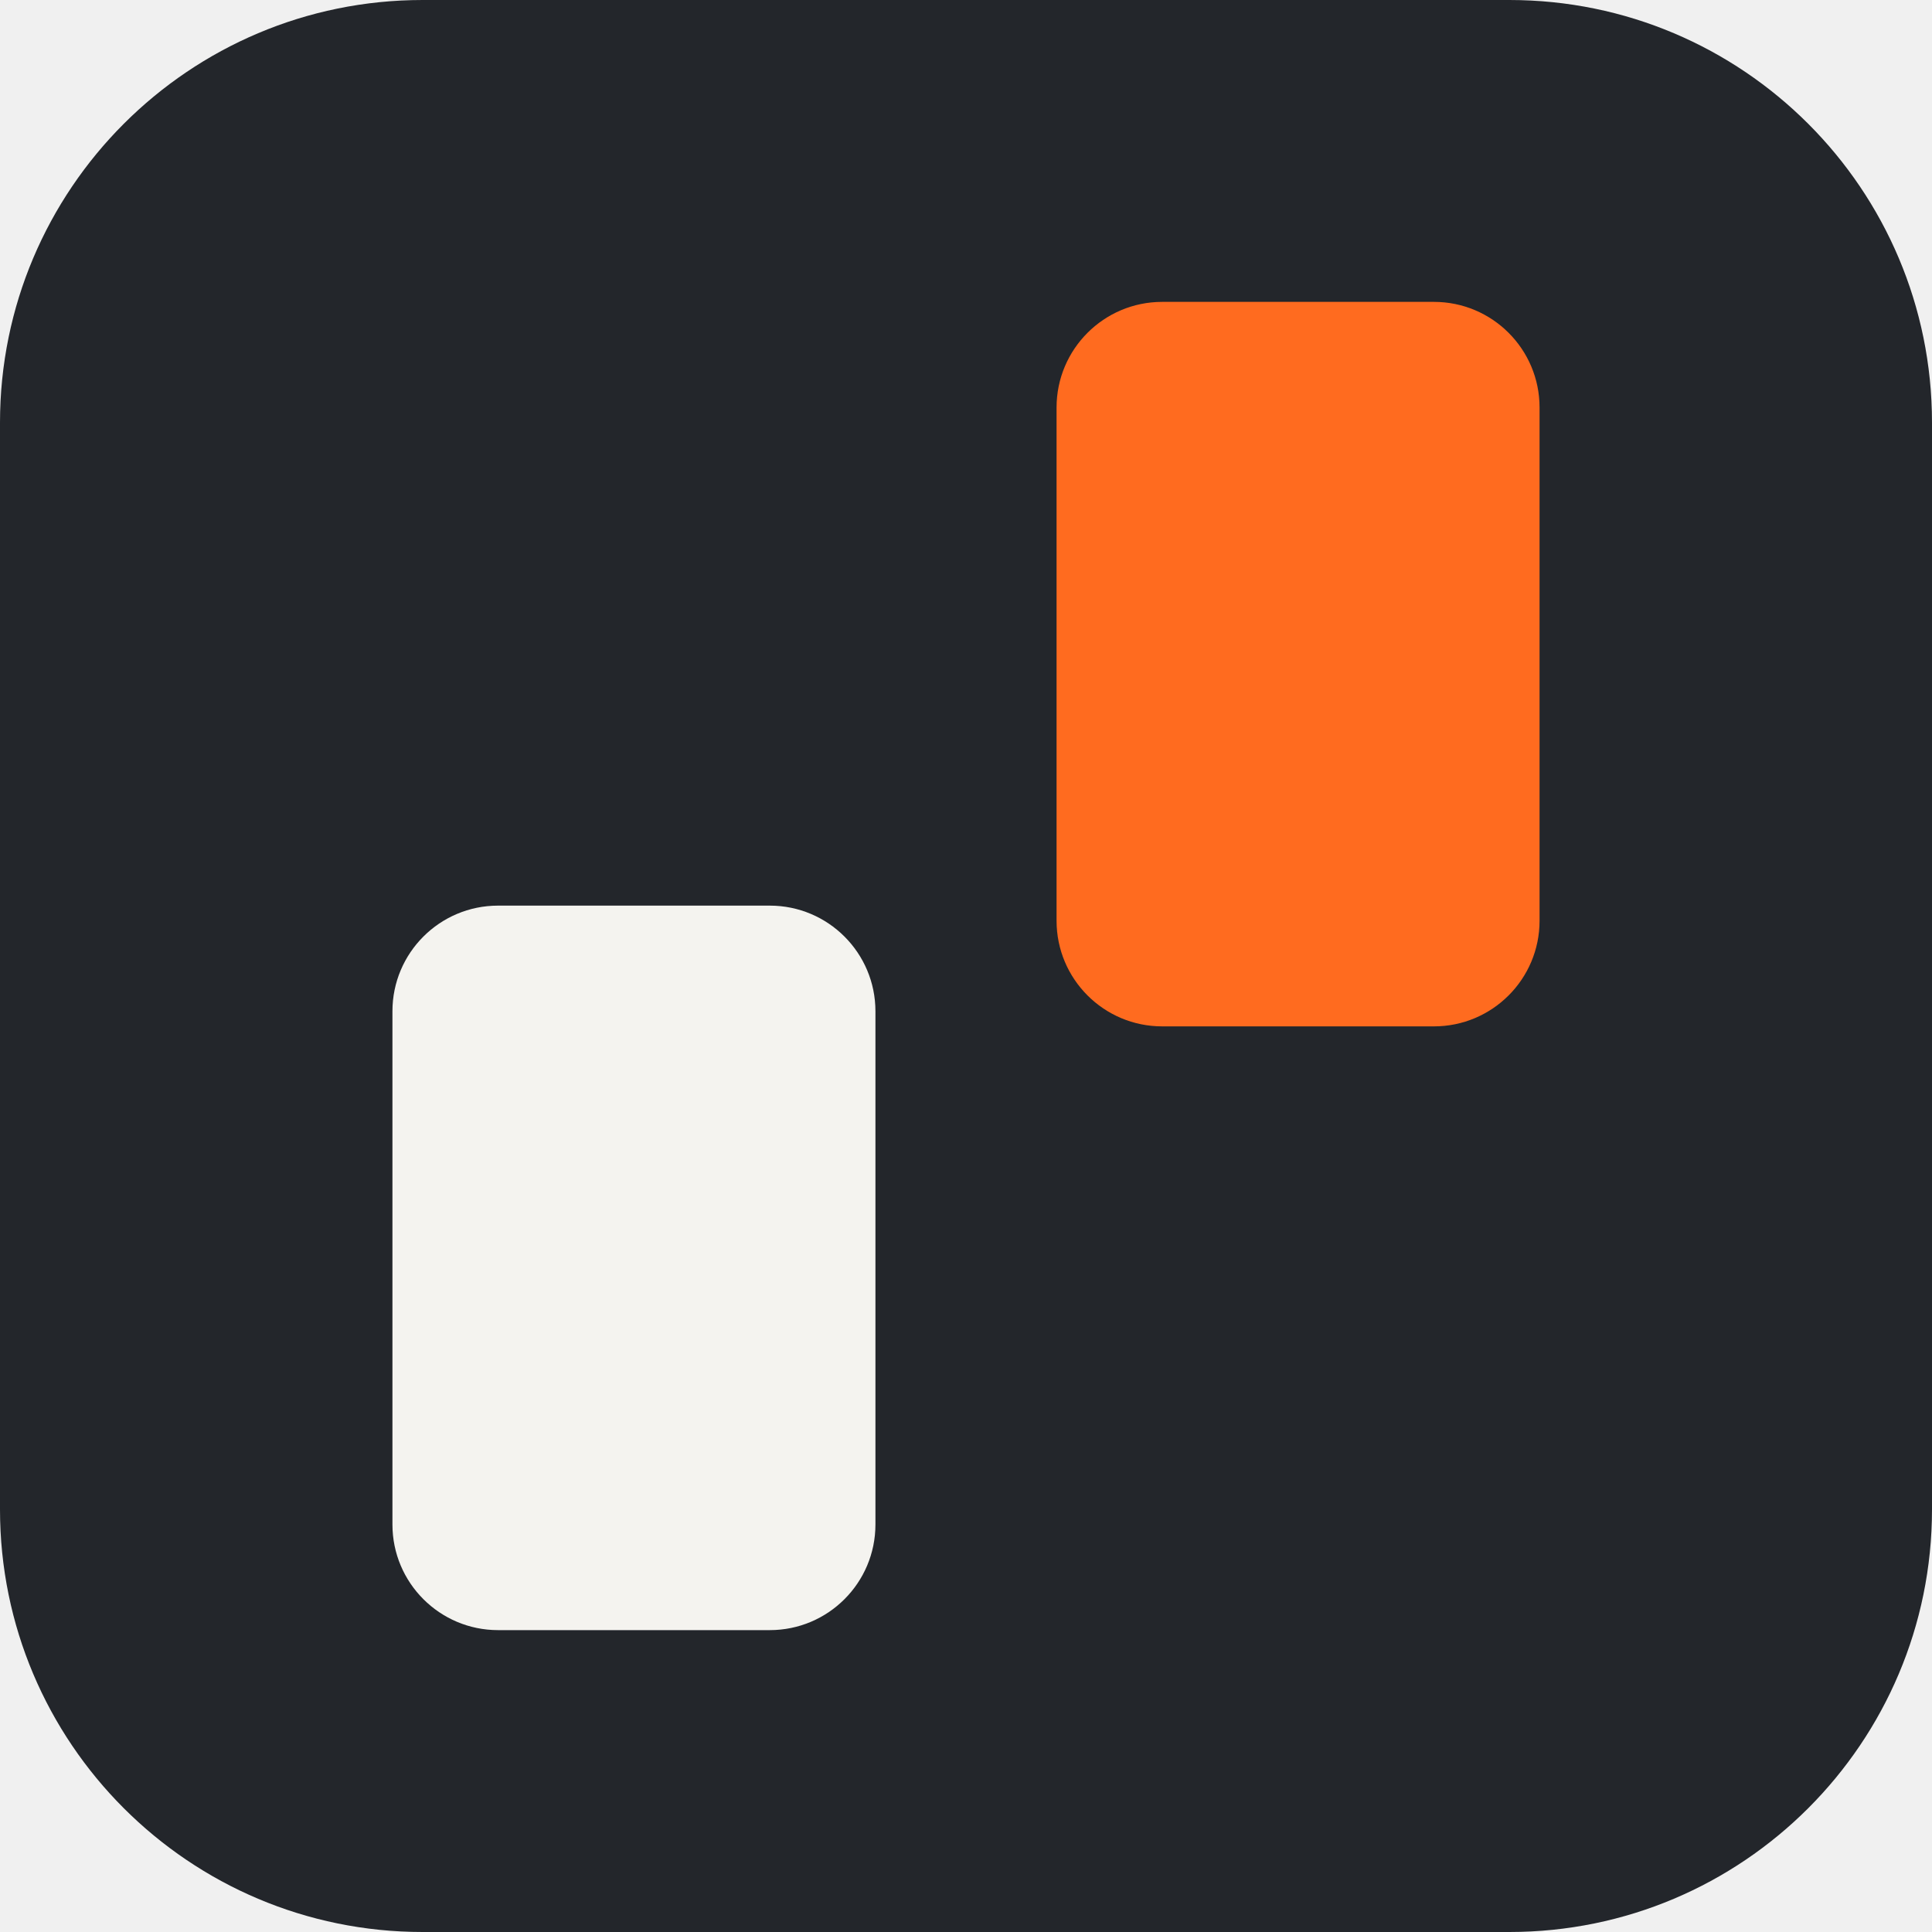
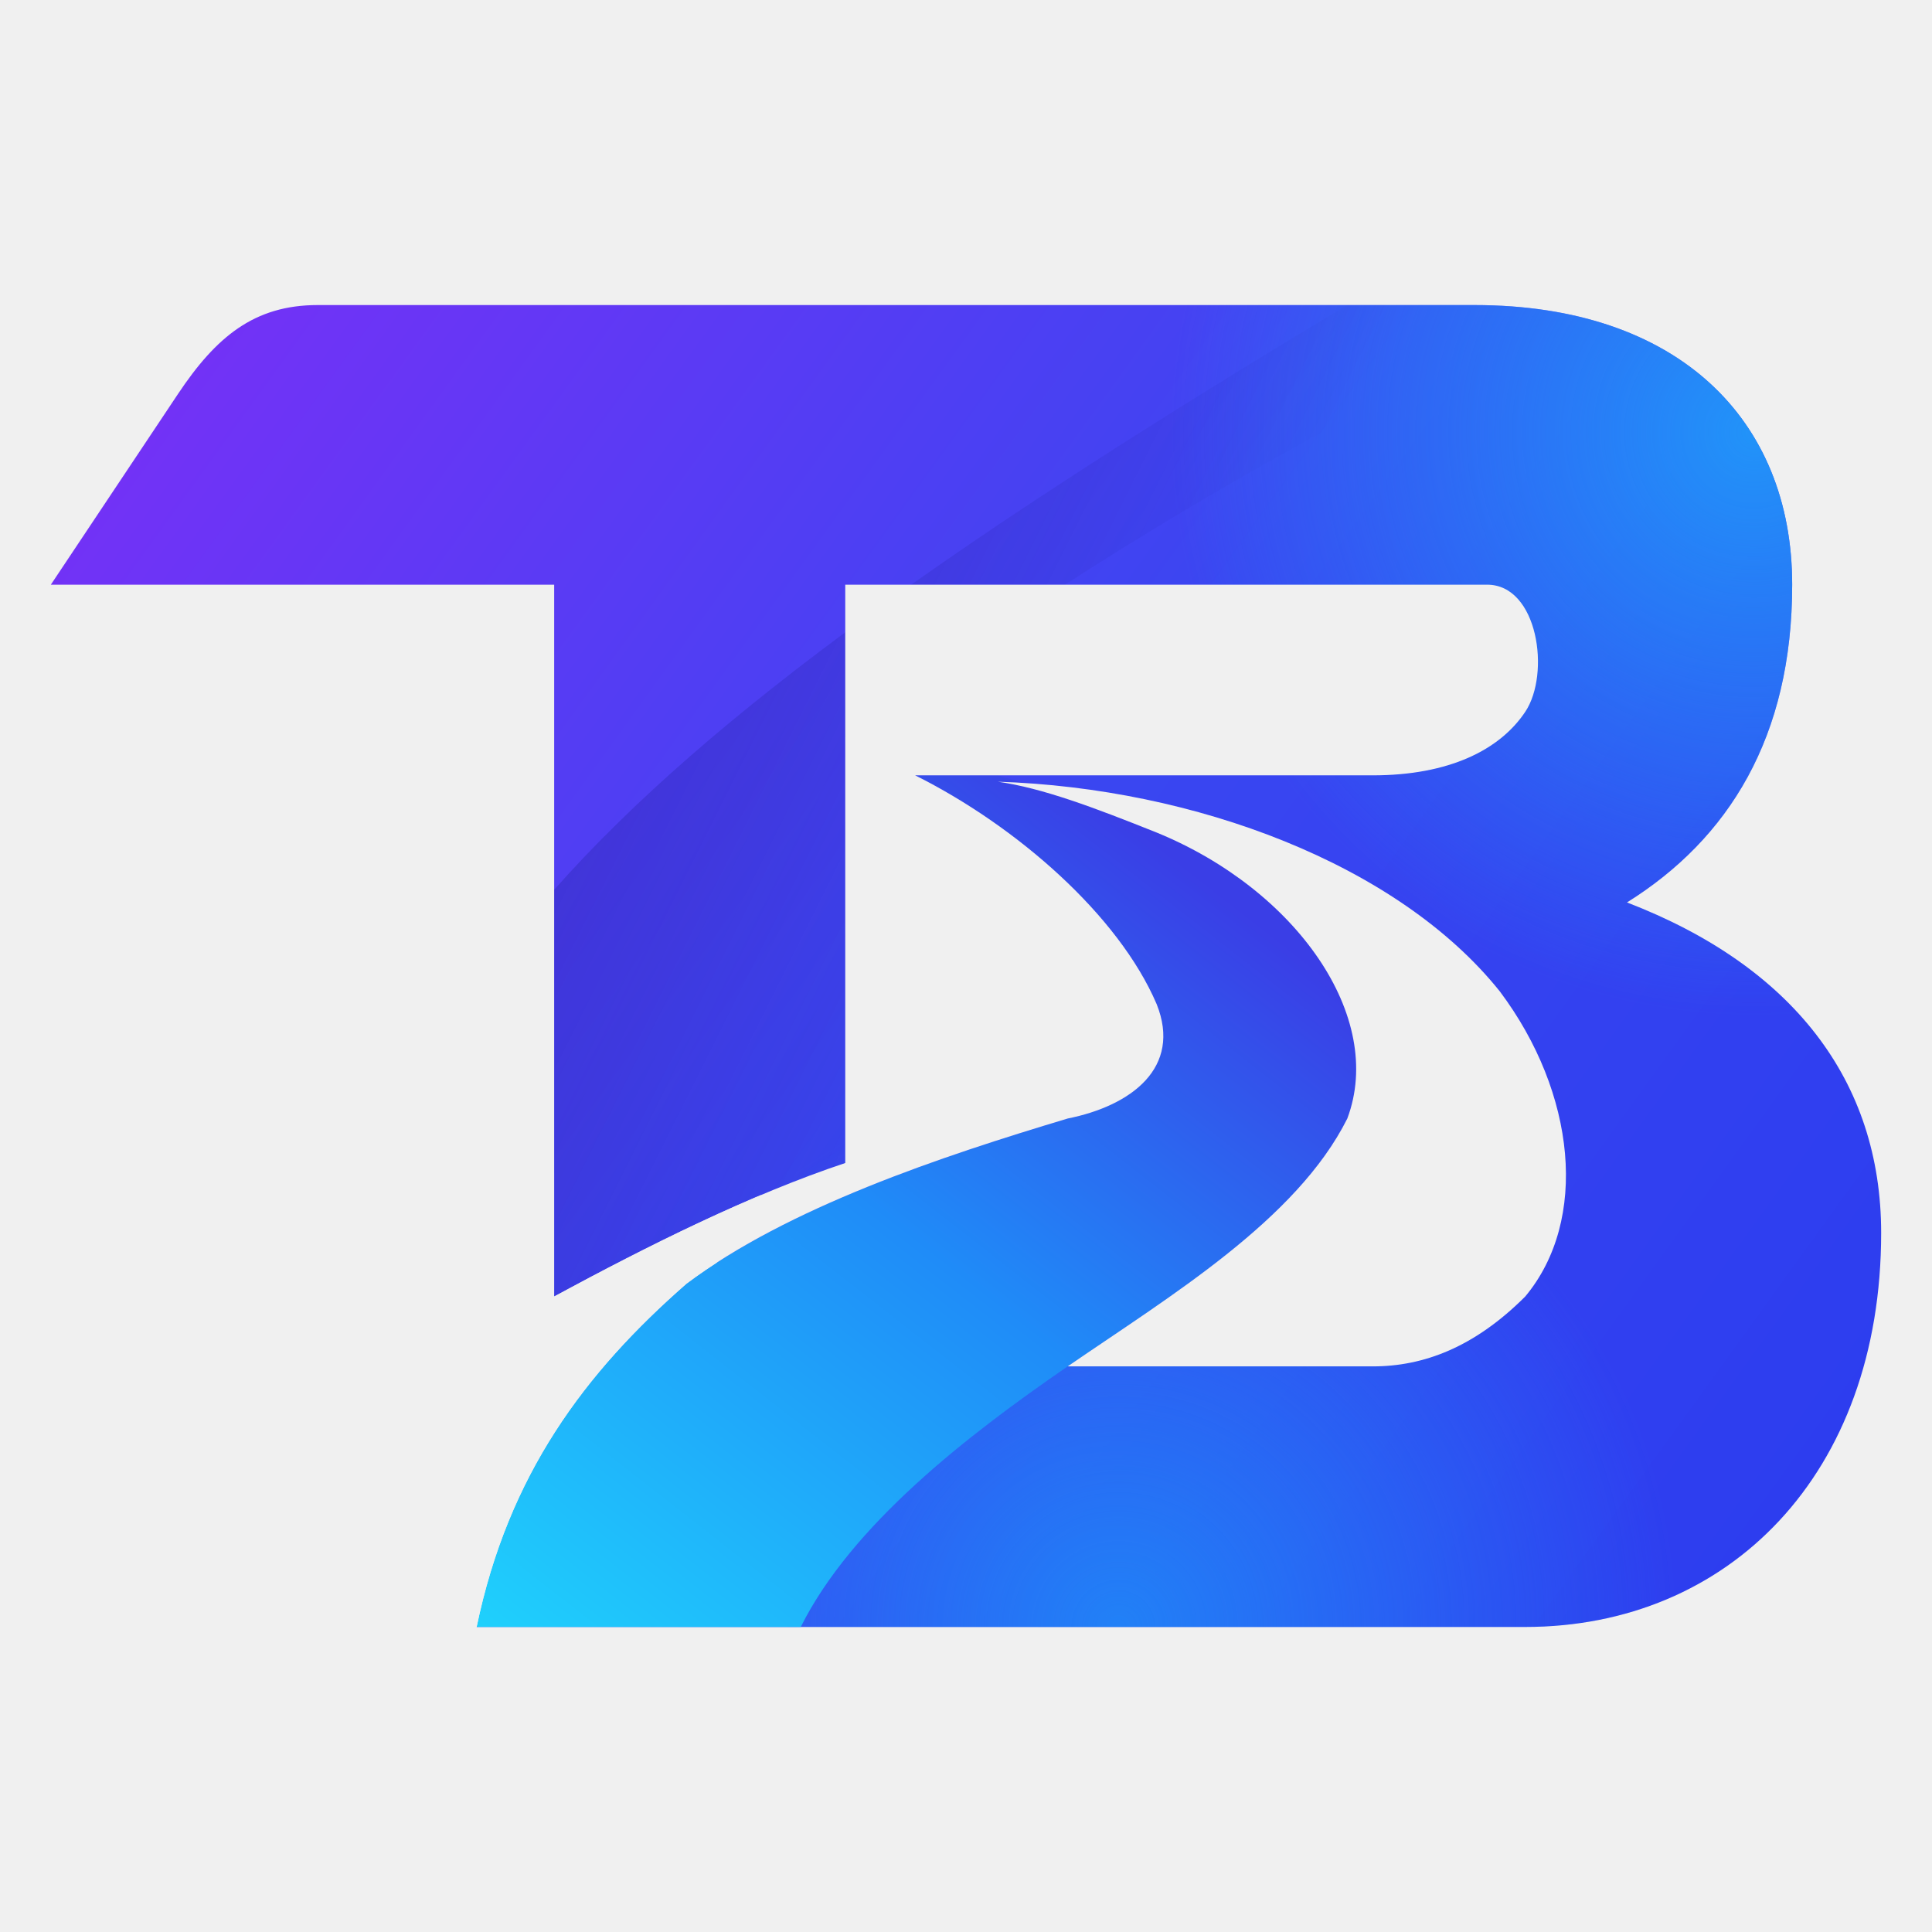
- <svg xmlns="http://www.w3.org/2000/svg" viewBox="0 0 64 64" role="img" aria-label="Trailblazor">
-   <rect width="64" height="64" rx="14" fill="#23262b" />
-   <rect x="13" y="30" width="16" height="24" rx="3.5" fill="#f4f3ef" />
-   <rect x="35" y="10" width="16" height="24" rx="3.5" fill="#ff6b1f" />
+ <svg xmlns="http://www.w3.org/2000/svg" viewBox="-4 -24 152 152">
+   <defs>
+     <linearGradient id="tb-fade" gradientUnits="userSpaceOnUse" x1="0" y1="0" x2="144" y2="104">
+       <stop offset="0" stop-color="#7b2ff7" />
+       <stop offset=".5" stop-color="#3a46f1" />
+       <stop offset="1" stop-color="#2b3cef" />
+     </linearGradient>
+     <radialGradient id="tb-light" gradientUnits="userSpaceOnUse" cx="134" cy="10" r="46">
+       <stop offset="0" stop-color="#1f9cfa" stop-opacity=".9" />
+       <stop offset="1" stop-color="#1f9cfa" stop-opacity="0" />
+     </radialGradient>
+     <radialGradient id="tb-floor" gradientUnits="userSpaceOnUse" cx="84" cy="104" r="44">
+       <stop offset="0" stop-color="#1e8cf8" stop-opacity=".85" />
+       <stop offset="1" stop-color="#1e8cf8" stop-opacity="0" />
+     </radialGradient>
+     <linearGradient id="tb-fold" gradientUnits="userSpaceOnUse" x1="44" y1="34" x2="80" y2="52">
+       <stop offset="0" stop-color="#14178a" stop-opacity=".26" />
+       <stop offset="1" stop-color="#14178a" stop-opacity="0" />
+     </linearGradient>
+     <linearGradient id="tb-band" gradientUnits="userSpaceOnUse" x1="84" y1="40" x2="34" y2="104">
+       <stop offset="0" stop-color="#3a3ee6" />
+       <stop offset=".45" stop-color="#1f8cf8" />
+       <stop offset="1" stop-color="#1fd0fc" />
+     </linearGradient>
+     <path id="tb-letters" d="M21 0H100V22H62.5V67.5C55 70 47 74 39.6 78V22H0L10 7C13 2.5 16 0 21 0ZM62.5 0H112C128 0 137 9 137 22C137 34 132 42 124 47C137 52 144 61 144 73C144 92 132 104 116 104H33.5L62.5 60Z" />
+     <mask id="tb-cut" maskUnits="userSpaceOnUse" x="-4" y="-4" width="152" height="112">
+       <rect x="-4" y="-4" width="152" height="112" fill="#fff" />
+       <path d="M62.5 22H113C117 22 118 29 116 32C114 35 110 37 104 37H68C76 41 84 48 87 55C89 60 85 63 80 64C70 67 58 71 50 77C42 84 36 92 33.5 104H20L39.6 78C47 74 55 70 62.5 67.5Z" />
+       <path d="M74.5 37.5C90 38 106 44 114 54C120 62 121 72 116 78C112 82 108 83.5 104 83.5H80C88 78 98 72 102 64C105 56 98 46 87 41.5C82 39.5 78 38 74.5 37.5Z" />
+     </mask>
+   </defs>
+   <g mask="url(#tb-cut)">
+     <use href="#tb-letters" fill="url(#tb-fade)" />
+     <use href="#tb-letters" fill="url(#tb-light)" />
+     <use href="#tb-letters" fill="url(#tb-floor)" />
+     <path d="M39.6 46C52 32 72 18 102 0H120C94 12 76 24 62.5 34V67.5C55 70 47 74 39.6 78Z" fill="url(#tb-fold)" />
+     <path d="M68 37H74.5C78 38 82 39.5 87 41.5C98 46 105 56 102 64C98 72 88 78 80 83.5C72 89 63 96 59 104H33.5C36 92 42 84 50 77C58 71 70 67 80 64C85 63 89 60 87 55C84 48 76 41 68 37Z" fill="url(#tb-band)" />
+   </g>
</svg>
